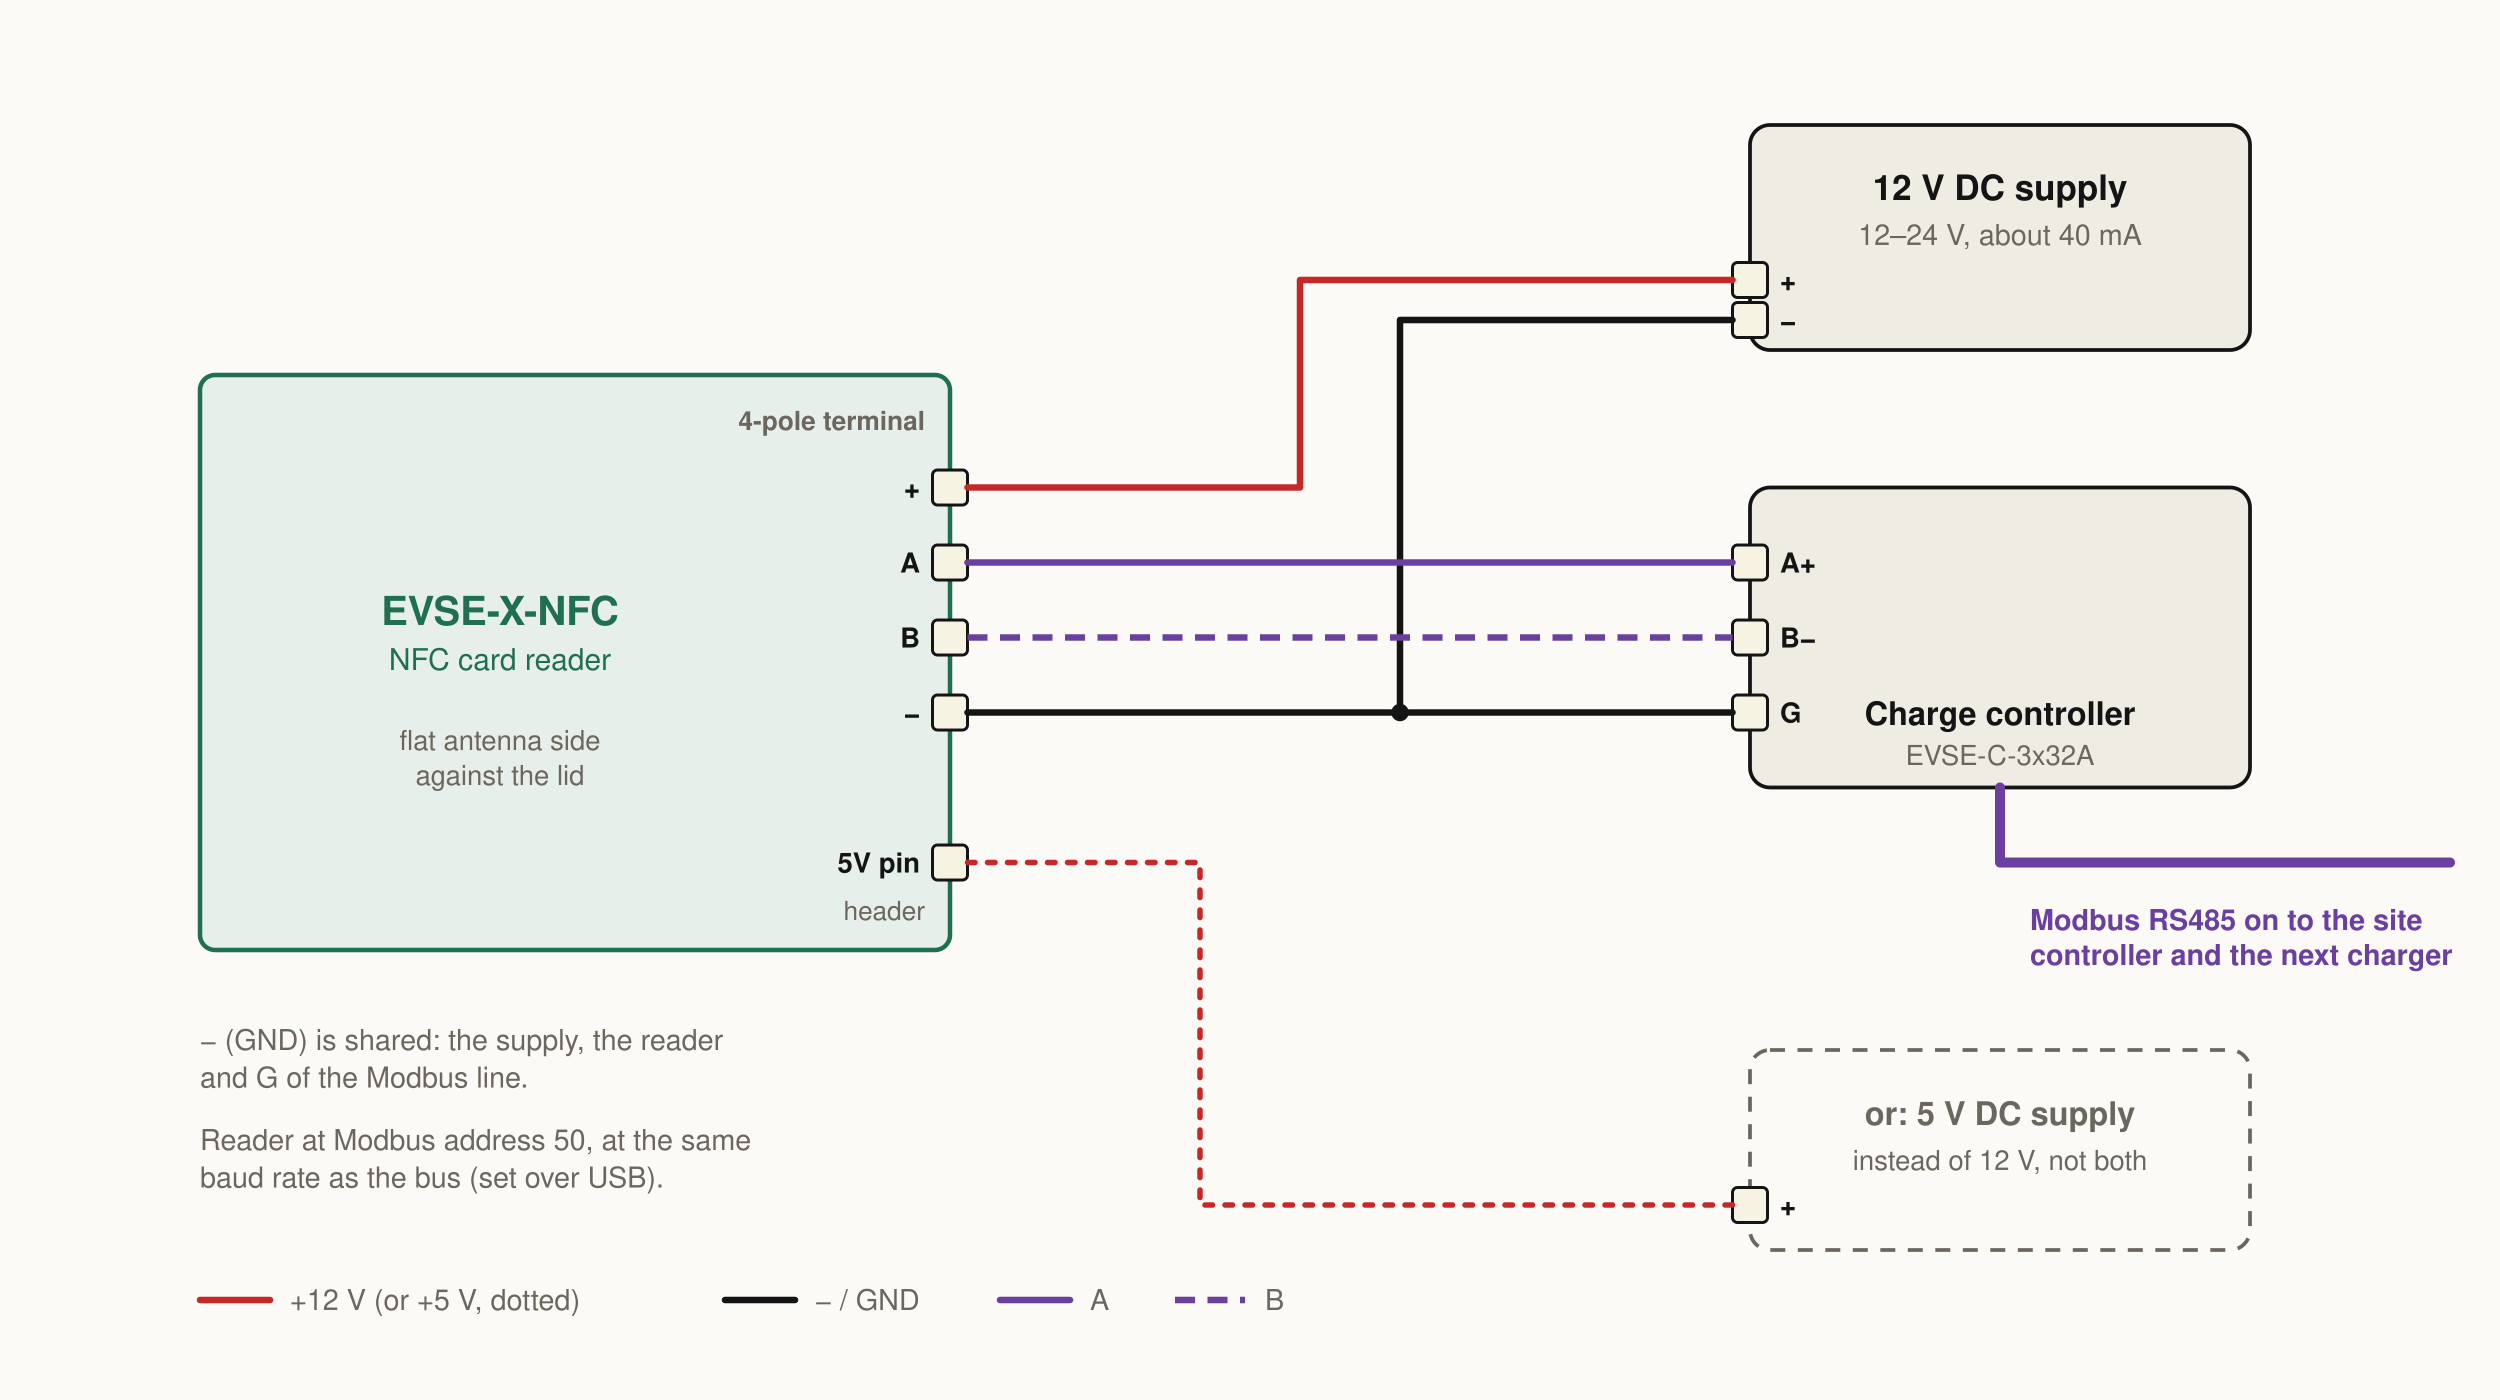
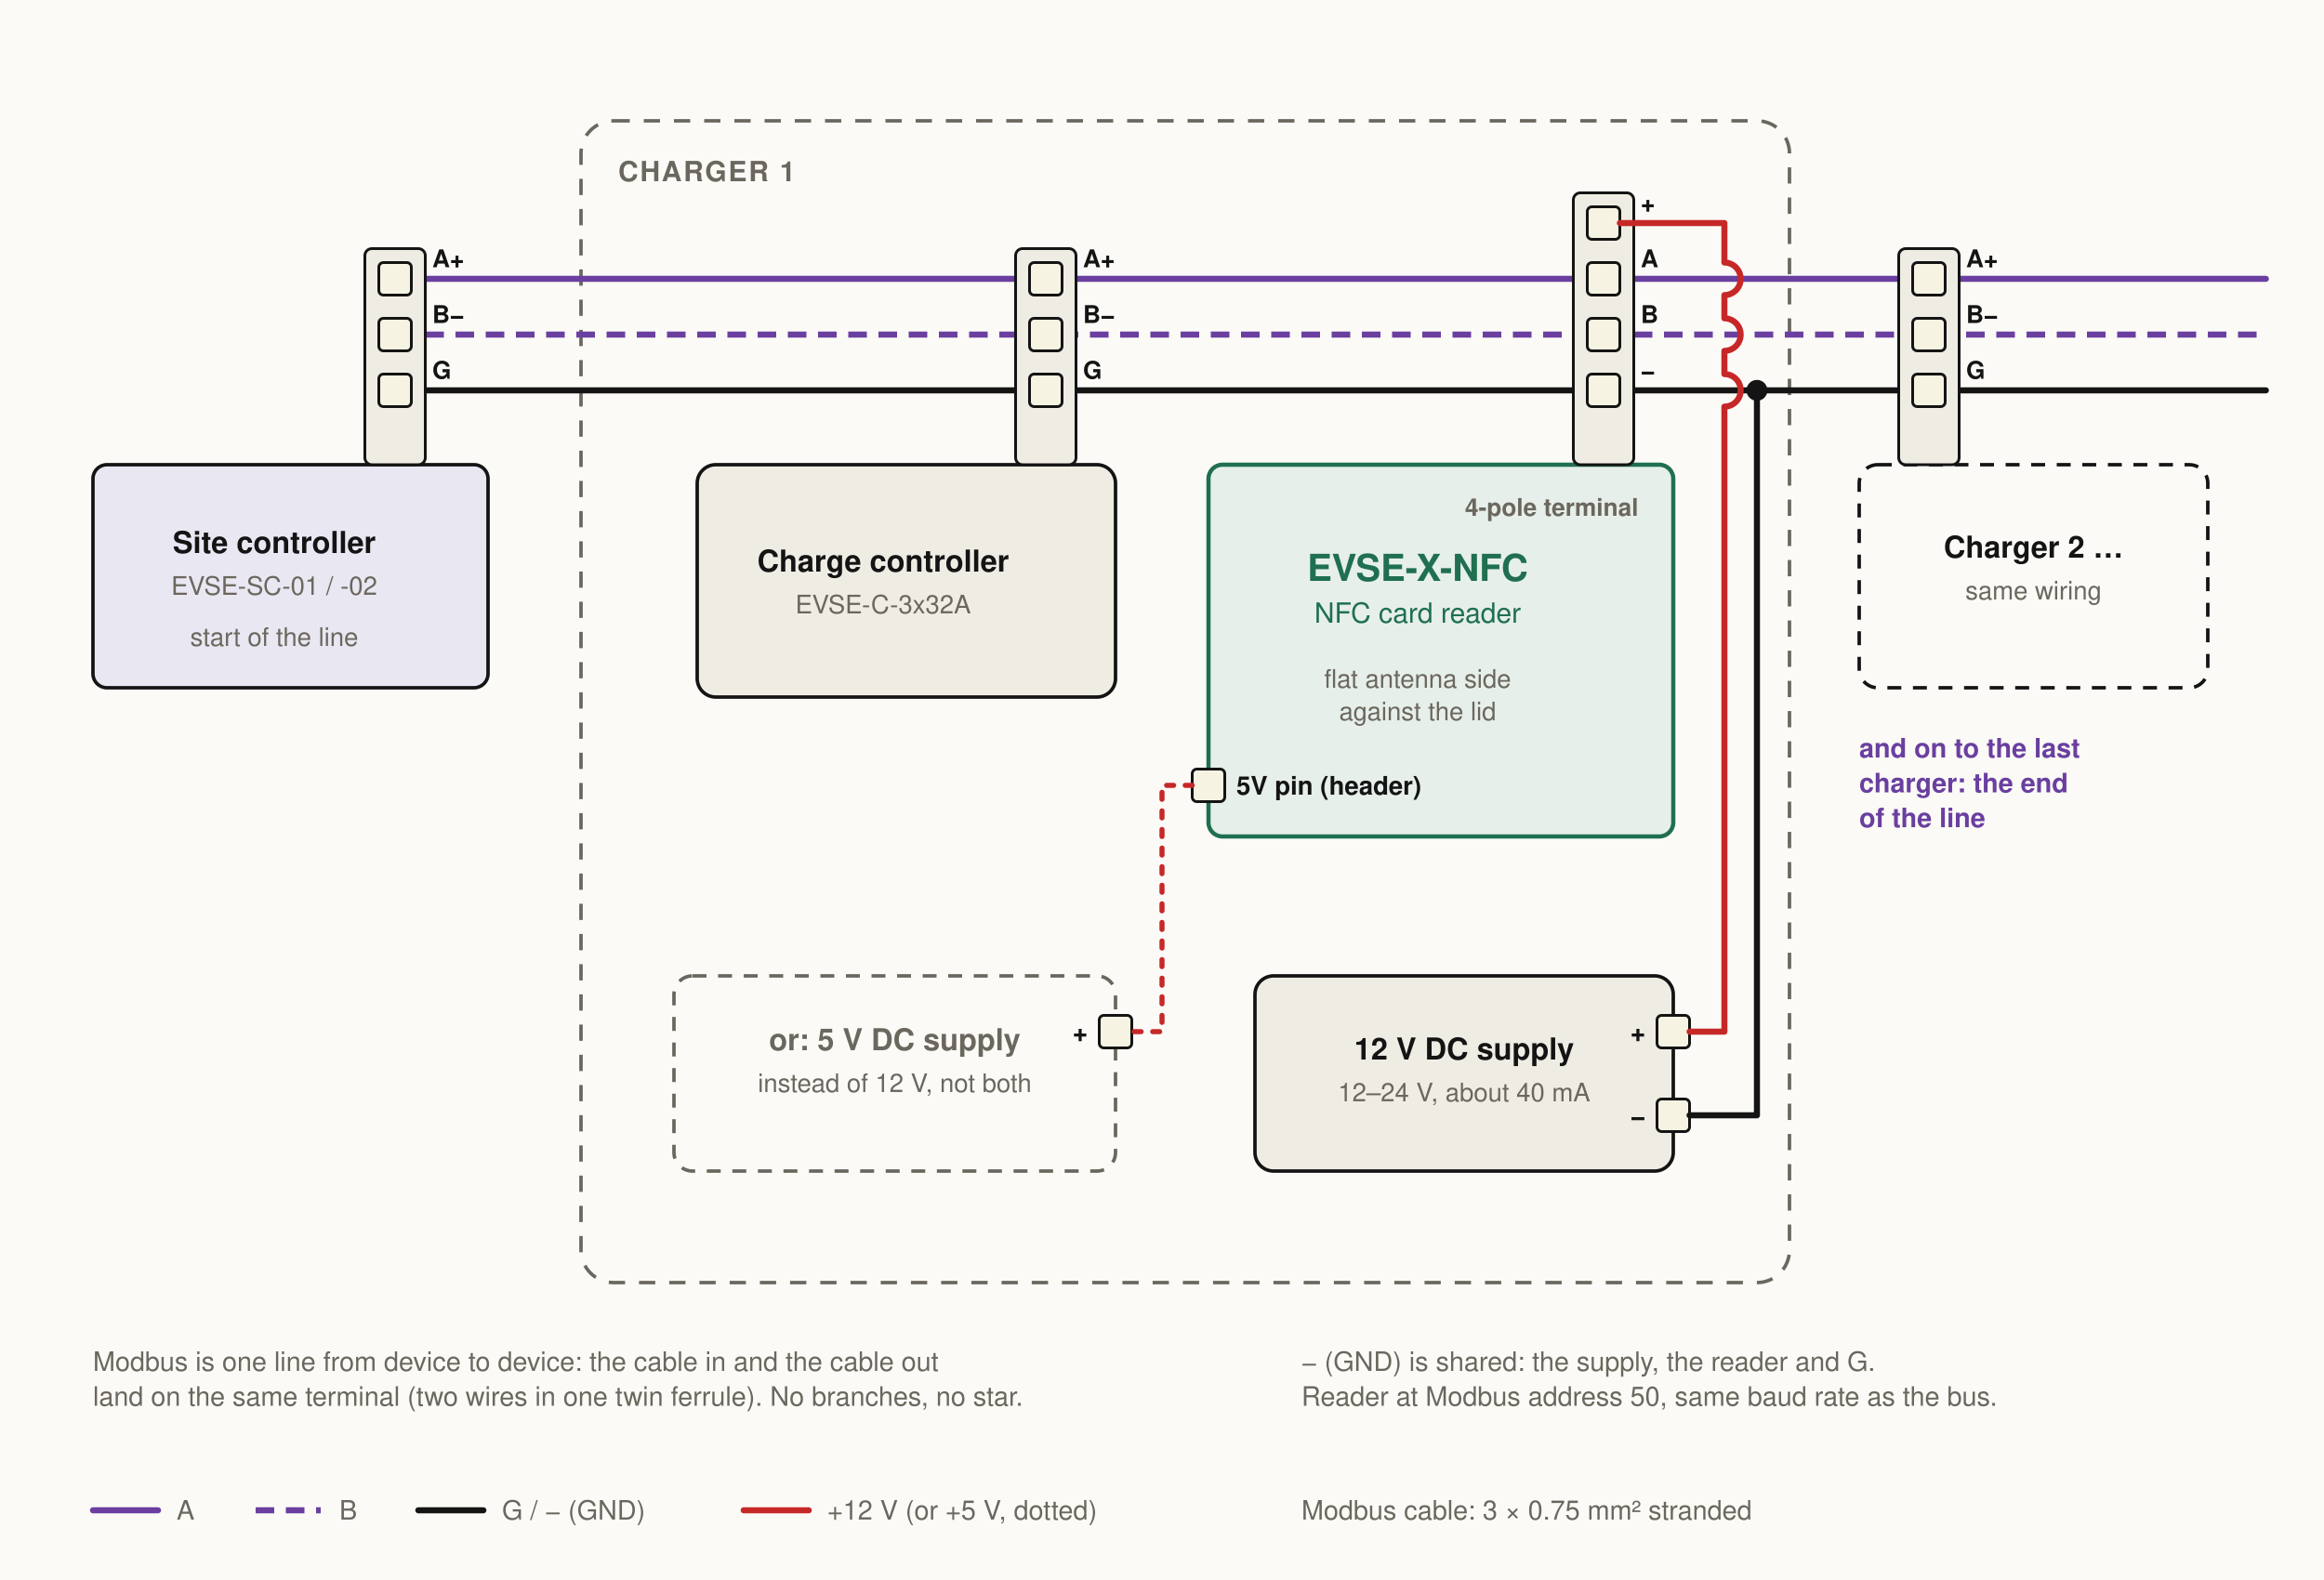
- <svg xmlns="http://www.w3.org/2000/svg" viewBox="0 0 1000 560" width="1000" height="560" role="img" aria-labelledby="t d">
-   <rect width="1000" height="560" fill="#fbfaf6" />
-   <rect x="80" y="150" width="300" height="230" rx="6" fill="#e6efe9" stroke="#1f6f50" stroke-width="1.8" />
-   <text x="200" y="250" font-family="Archivo, 'Helvetica Neue', Helvetica, Arial, sans-serif" font-size="16" font-weight="700" fill="#1f6f50" text-anchor="middle">EVSE-X-NFC</text>
-   <text x="200" y="268" font-family="Archivo, 'Helvetica Neue', Helvetica, Arial, sans-serif" font-size="12" font-weight="400" fill="#1f6f50" text-anchor="middle">NFC card reader</text>
-   <text x="200" y="300" font-family="Archivo, 'Helvetica Neue', Helvetica, Arial, sans-serif" font-size="11" font-weight="400" fill="#6b675e" text-anchor="middle">flat antenna side</text>
-   <text x="200" y="314" font-family="Archivo, 'Helvetica Neue', Helvetica, Arial, sans-serif" font-size="11" font-weight="400" fill="#6b675e" text-anchor="middle">against the lid</text>
-   <text x="370" y="172" font-family="'Archivo Narrow', 'Arial Narrow', Archivo, Helvetica, Arial, sans-serif" font-size="10.5" font-weight="600" fill="#6b675e" text-anchor="end">4-pole terminal</text>
-   <rect x="373" y="188" width="14" height="14" rx="2" fill="#f7f3e3" stroke="#141414" stroke-width="1.2" />
-   <text x="368" y="199" font-family="'Archivo Narrow', 'Arial Narrow', Archivo, Helvetica, Arial, sans-serif" font-size="11" font-weight="600" fill="#141414" text-anchor="end">+</text>
-   <rect x="373" y="218" width="14" height="14" rx="2" fill="#f7f3e3" stroke="#141414" stroke-width="1.2" />
-   <text x="368" y="229" font-family="'Archivo Narrow', 'Arial Narrow', Archivo, Helvetica, Arial, sans-serif" font-size="11" font-weight="600" fill="#141414" text-anchor="end">A</text>
-   <rect x="373" y="248" width="14" height="14" rx="2" fill="#f7f3e3" stroke="#141414" stroke-width="1.2" />
-   <text x="368" y="259" font-family="'Archivo Narrow', 'Arial Narrow', Archivo, Helvetica, Arial, sans-serif" font-size="11" font-weight="600" fill="#141414" text-anchor="end">B</text>
-   <rect x="373" y="278" width="14" height="14" rx="2" fill="#f7f3e3" stroke="#141414" stroke-width="1.2" />
-   <text x="368" y="289" font-family="'Archivo Narrow', 'Arial Narrow', Archivo, Helvetica, Arial, sans-serif" font-size="11" font-weight="600" fill="#141414" text-anchor="end">−</text>
-   <rect x="373" y="338" width="14" height="14" rx="2" fill="#f7f3e3" stroke="#141414" stroke-width="1.2" />
-   <text x="368" y="349" font-family="'Archivo Narrow', 'Arial Narrow', Archivo, Helvetica, Arial, sans-serif" font-size="11" font-weight="600" fill="#141414" text-anchor="end">5V pin</text>
-   <text x="370" y="368" font-family="'Archivo Narrow', 'Arial Narrow', Archivo, Helvetica, Arial, sans-serif" font-size="10.5" font-weight="400" fill="#6b675e" text-anchor="end">header</text>
-   <rect x="700" y="50" width="200" height="90" rx="8" fill="#efece4" stroke="#141414" stroke-width="1.5" />
-   <text x="800" y="80" font-family="Archivo, 'Helvetica Neue', Helvetica, Arial, sans-serif" font-size="14" font-weight="700" fill="#141414" text-anchor="middle">12 V DC supply</text>
-   <text x="800" y="98" font-family="Archivo, 'Helvetica Neue', Helvetica, Arial, sans-serif" font-size="11.5" font-weight="400" fill="#6b675e" text-anchor="middle">12–24 V, about 40 mA</text>
-   <rect x="693" y="105" width="14" height="14" rx="2" fill="#f7f3e3" stroke="#141414" stroke-width="1.2" />
-   <text x="712" y="116" font-family="'Archivo Narrow', 'Arial Narrow', Archivo, Helvetica, Arial, sans-serif" font-size="11" font-weight="600" fill="#141414" text-anchor="start">+</text>
-   <rect x="693" y="121" width="14" height="14" rx="2" fill="#f7f3e3" stroke="#141414" stroke-width="1.2" />
-   <text x="712" y="132" font-family="'Archivo Narrow', 'Arial Narrow', Archivo, Helvetica, Arial, sans-serif" font-size="11" font-weight="600" fill="#141414" text-anchor="start">−</text>
-   <path d="M387,195 L520,195 L520,112 L693,112" fill="none" stroke="#c62828" stroke-width="2.6" stroke-linecap="round" stroke-linejoin="round" />
-   <path d="M387,285 L560,285 L560,128 L693,128" fill="none" stroke="#141414" stroke-width="2.6" stroke-linecap="round" stroke-linejoin="round" />
-   <circle cx="560" cy="285" r="3.5" fill="#141414" />
-   <rect x="700" y="195" width="200" height="120" rx="8" fill="#efece4" stroke="#141414" stroke-width="1.5" />
-   <text x="800" y="290" font-family="Archivo, 'Helvetica Neue', Helvetica, Arial, sans-serif" font-size="13" font-weight="700" fill="#141414" text-anchor="middle">Charge controller</text>
-   <text x="800" y="306" font-family="'Archivo Narrow', 'Arial Narrow', Archivo, Helvetica, Arial, sans-serif" font-size="11" font-weight="400" fill="#6b675e" text-anchor="middle">EVSE-C-3x32A</text>
-   <rect x="693" y="218" width="14" height="14" rx="2" fill="#f7f3e3" stroke="#141414" stroke-width="1.2" />
-   <text x="712" y="229" font-family="'Archivo Narrow', 'Arial Narrow', Archivo, Helvetica, Arial, sans-serif" font-size="11" font-weight="600" fill="#141414" text-anchor="start">A+</text>
-   <rect x="693" y="248" width="14" height="14" rx="2" fill="#f7f3e3" stroke="#141414" stroke-width="1.2" />
-   <text x="712" y="259" font-family="'Archivo Narrow', 'Arial Narrow', Archivo, Helvetica, Arial, sans-serif" font-size="11" font-weight="600" fill="#141414" text-anchor="start">B−</text>
-   <rect x="693" y="278" width="14" height="14" rx="2" fill="#f7f3e3" stroke="#141414" stroke-width="1.2" />
-   <text x="712" y="289" font-family="'Archivo Narrow', 'Arial Narrow', Archivo, Helvetica, Arial, sans-serif" font-size="11" font-weight="600" fill="#141414" text-anchor="start">G</text>
-   <path d="M387,225 L693,225" fill="none" stroke="#6a3fa0" stroke-width="2.6" stroke-linecap="round" stroke-linejoin="round" />
-   <path d="M387,255 L693,255" fill="none" stroke="#6a3fa0" stroke-width="2.6" stroke-linecap="butt" stroke-linejoin="round" stroke-dasharray="8 5" />
-   <path d="M560,285 L693,285" fill="none" stroke="#141414" stroke-width="2.6" stroke-linecap="round" stroke-linejoin="round" />
-   <path d="M800,315 L800,345 L980,345" fill="none" stroke="#6a3fa0" stroke-width="4" stroke-linecap="round" stroke-linejoin="round" />
-   <text x="812" y="372" font-family="Archivo, 'Helvetica Neue', Helvetica, Arial, sans-serif" font-size="11.5" font-weight="600" fill="#6a3fa0" text-anchor="start">Modbus RS485 on to the site</text>
-   <text x="812" y="386" font-family="Archivo, 'Helvetica Neue', Helvetica, Arial, sans-serif" font-size="11.5" font-weight="600" fill="#6a3fa0" text-anchor="start">controller and the next charger</text>
-   <rect x="700" y="420" width="200" height="80" rx="8" fill="#fbfaf6" stroke="#6b675e" stroke-width="1.5" stroke-dasharray="6 5" />
-   <text x="800" y="450" font-family="Archivo, 'Helvetica Neue', Helvetica, Arial, sans-serif" font-size="13" font-weight="700" fill="#6b675e" text-anchor="middle">or: 5 V DC supply</text>
-   <text x="800" y="468" font-family="Archivo, 'Helvetica Neue', Helvetica, Arial, sans-serif" font-size="11" font-weight="400" fill="#6b675e" text-anchor="middle">instead of 12 V, not both</text>
-   <rect x="693" y="475" width="14" height="14" rx="2" fill="#f7f3e3" stroke="#141414" stroke-width="1.2" />
-   <text x="712" y="486" font-family="'Archivo Narrow', 'Arial Narrow', Archivo, Helvetica, Arial, sans-serif" font-size="11" font-weight="600" fill="#141414" text-anchor="start">+</text>
-   <path d="M387,345 L480,345 L480,482 L693,482" fill="none" stroke="#c62828" stroke-width="2.2" stroke-linecap="round" stroke-linejoin="round" stroke-dasharray="3 5" />
-   <text x="80" y="420" font-family="Archivo, 'Helvetica Neue', Helvetica, Arial, sans-serif" font-size="11.5" font-weight="400" fill="#6b675e" text-anchor="start">− (GND) is shared: the supply, the reader</text>
-   <text x="80" y="435" font-family="Archivo, 'Helvetica Neue', Helvetica, Arial, sans-serif" font-size="11.5" font-weight="400" fill="#6b675e" text-anchor="start">and G of the Modbus line.</text>
-   <text x="80" y="460" font-family="Archivo, 'Helvetica Neue', Helvetica, Arial, sans-serif" font-size="11.5" font-weight="400" fill="#6b675e" text-anchor="start">Reader at Modbus address 50, at the same</text>
-   <text x="80" y="475" font-family="Archivo, 'Helvetica Neue', Helvetica, Arial, sans-serif" font-size="11.5" font-weight="400" fill="#6b675e" text-anchor="start">baud rate as the bus (set over USB).</text>
-   <path d="M80,520 L108,520" fill="none" stroke="#c62828" stroke-width="2.6" stroke-linecap="round" stroke-linejoin="round" />
-   <text x="116" y="524" font-family="Archivo, 'Helvetica Neue', Helvetica, Arial, sans-serif" font-size="11.5" font-weight="400" fill="#6b675e" text-anchor="start">+12 V (or +5 V, dotted)</text>
-   <path d="M290,520 L318,520" fill="none" stroke="#141414" stroke-width="2.6" stroke-linecap="round" stroke-linejoin="round" />
-   <text x="326" y="524" font-family="Archivo, 'Helvetica Neue', Helvetica, Arial, sans-serif" font-size="11.5" font-weight="400" fill="#6b675e" text-anchor="start">− / GND</text>
-   <path d="M400,520 L428,520" fill="none" stroke="#6a3fa0" stroke-width="2.6" stroke-linecap="round" stroke-linejoin="round" />
-   <text x="436" y="524" font-family="Archivo, 'Helvetica Neue', Helvetica, Arial, sans-serif" font-size="11.5" font-weight="400" fill="#6b675e" text-anchor="start">A</text>
-   <path d="M470,520 L498,520" fill="none" stroke="#6a3fa0" stroke-width="2.6" stroke-linecap="butt" stroke-linejoin="round" stroke-dasharray="8 5" />
-   <text x="506" y="524" font-family="Archivo, 'Helvetica Neue', Helvetica, Arial, sans-serif" font-size="11.5" font-weight="400" fill="#6b675e" text-anchor="start">B</text>
+ <svg xmlns="http://www.w3.org/2000/svg" viewBox="0 0 1000 680" width="1000" height="680" role="img" aria-labelledby="t d">
+   <rect width="1000" height="680" fill="#fbfaf6" />
+   <rect x="250" y="52" width="520" height="500" rx="14" fill="none" stroke="#6b675e" stroke-width="1.5" stroke-dasharray="7 6" />
+   <text x="266" y="78" font-family="'Archivo Narrow', 'Arial Narrow', Archivo, Helvetica, Arial, sans-serif" font-size="12" font-weight="600" fill="#6b675e" text-anchor="start" letter-spacing="0.06em">CHARGER 1</text>
+   <path d="M170,120 L975,120" fill="none" stroke="#6a3fa0" stroke-width="2.6" stroke-linecap="round" stroke-linejoin="round" />
+   <path d="M170,144 L975,144" fill="none" stroke="#6a3fa0" stroke-width="2.6" stroke-linecap="butt" stroke-linejoin="round" stroke-dasharray="8 5" />
+   <path d="M170,168 L975,168" fill="none" stroke="#141414" stroke-width="2.6" stroke-linecap="round" stroke-linejoin="round" />
+   <rect x="40" y="200" width="170" height="96" rx="6" fill="#e9e7f2" stroke="#141414" stroke-width="1.5" />
+   <text x="118" y="238" font-family="Archivo, 'Helvetica Neue', Helvetica, Arial, sans-serif" font-size="13" font-weight="700" fill="#141414" text-anchor="middle">Site controller</text>
+   <text x="118" y="256" font-family="'Archivo Narrow', 'Arial Narrow', Archivo, Helvetica, Arial, sans-serif" font-size="11" font-weight="400" fill="#6b675e" text-anchor="middle">EVSE-SC-01 / -02</text>
+   <text x="118" y="278" font-family="Archivo, 'Helvetica Neue', Helvetica, Arial, sans-serif" font-size="11" font-weight="400" fill="#6b675e" text-anchor="middle">start of the line</text>
+   <rect x="157" y="107" width="26" height="93" rx="3" fill="#efece4" stroke="#141414" stroke-width="1.2" />
+   <rect x="163" y="113" width="14" height="14" rx="2" fill="#f7f3e3" stroke="#141414" stroke-width="1.2" />
+   <text x="186" y="115" font-family="'Archivo Narrow', 'Arial Narrow', Archivo, Helvetica, Arial, sans-serif" font-size="10.5" font-weight="600" fill="#141414" text-anchor="start">A+</text>
+   <rect x="163" y="137" width="14" height="14" rx="2" fill="#f7f3e3" stroke="#141414" stroke-width="1.2" />
+   <text x="186" y="139" font-family="'Archivo Narrow', 'Arial Narrow', Archivo, Helvetica, Arial, sans-serif" font-size="10.5" font-weight="600" fill="#141414" text-anchor="start">B−</text>
+   <rect x="163" y="161" width="14" height="14" rx="2" fill="#f7f3e3" stroke="#141414" stroke-width="1.2" />
+   <text x="186" y="163" font-family="'Archivo Narrow', 'Arial Narrow', Archivo, Helvetica, Arial, sans-serif" font-size="10.5" font-weight="600" fill="#141414" text-anchor="start">G</text>
+   <rect x="300" y="200" width="180" height="100" rx="8" fill="#efece4" stroke="#141414" stroke-width="1.5" />
+   <text x="380" y="246" font-family="Archivo, 'Helvetica Neue', Helvetica, Arial, sans-serif" font-size="13" font-weight="700" fill="#141414" text-anchor="middle">Charge controller</text>
+   <text x="380" y="264" font-family="'Archivo Narrow', 'Arial Narrow', Archivo, Helvetica, Arial, sans-serif" font-size="11" font-weight="400" fill="#6b675e" text-anchor="middle">EVSE-C-3x32A</text>
+   <rect x="437" y="107" width="26" height="93" rx="3" fill="#efece4" stroke="#141414" stroke-width="1.2" />
+   <rect x="443" y="113" width="14" height="14" rx="2" fill="#f7f3e3" stroke="#141414" stroke-width="1.2" />
+   <text x="466" y="115" font-family="'Archivo Narrow', 'Arial Narrow', Archivo, Helvetica, Arial, sans-serif" font-size="10.5" font-weight="600" fill="#141414" text-anchor="start">A+</text>
+   <rect x="443" y="137" width="14" height="14" rx="2" fill="#f7f3e3" stroke="#141414" stroke-width="1.2" />
+   <text x="466" y="139" font-family="'Archivo Narrow', 'Arial Narrow', Archivo, Helvetica, Arial, sans-serif" font-size="10.5" font-weight="600" fill="#141414" text-anchor="start">B−</text>
+   <rect x="443" y="161" width="14" height="14" rx="2" fill="#f7f3e3" stroke="#141414" stroke-width="1.2" />
+   <text x="466" y="163" font-family="'Archivo Narrow', 'Arial Narrow', Archivo, Helvetica, Arial, sans-serif" font-size="10.5" font-weight="600" fill="#141414" text-anchor="start">G</text>
+   <rect x="520" y="200" width="200" height="160" rx="6" fill="#e6efe9" stroke="#1f6f50" stroke-width="1.8" />
+   <text x="610" y="250" font-family="Archivo, 'Helvetica Neue', Helvetica, Arial, sans-serif" font-size="16" font-weight="700" fill="#1f6f50" text-anchor="middle">EVSE-X-NFC</text>
+   <text x="610" y="268" font-family="Archivo, 'Helvetica Neue', Helvetica, Arial, sans-serif" font-size="12" font-weight="400" fill="#1f6f50" text-anchor="middle">NFC card reader</text>
+   <text x="610" y="296" font-family="Archivo, 'Helvetica Neue', Helvetica, Arial, sans-serif" font-size="11" font-weight="400" fill="#6b675e" text-anchor="middle">flat antenna side</text>
+   <text x="610" y="310" font-family="Archivo, 'Helvetica Neue', Helvetica, Arial, sans-serif" font-size="11" font-weight="400" fill="#6b675e" text-anchor="middle">against the lid</text>
+   <text x="705" y="222" font-family="'Archivo Narrow', 'Arial Narrow', Archivo, Helvetica, Arial, sans-serif" font-size="10.5" font-weight="600" fill="#6b675e" text-anchor="end">4-pole terminal</text>
+   <rect x="677" y="83" width="26" height="117" rx="3" fill="#efece4" stroke="#141414" stroke-width="1.2" />
+   <rect x="683" y="89" width="14" height="14" rx="2" fill="#f7f3e3" stroke="#141414" stroke-width="1.2" />
+   <text x="706" y="91" font-family="'Archivo Narrow', 'Arial Narrow', Archivo, Helvetica, Arial, sans-serif" font-size="10.5" font-weight="600" fill="#141414" text-anchor="start">+</text>
+   <rect x="683" y="113" width="14" height="14" rx="2" fill="#f7f3e3" stroke="#141414" stroke-width="1.2" />
+   <text x="706" y="115" font-family="'Archivo Narrow', 'Arial Narrow', Archivo, Helvetica, Arial, sans-serif" font-size="10.5" font-weight="600" fill="#141414" text-anchor="start">A</text>
+   <rect x="683" y="137" width="14" height="14" rx="2" fill="#f7f3e3" stroke="#141414" stroke-width="1.2" />
+   <text x="706" y="139" font-family="'Archivo Narrow', 'Arial Narrow', Archivo, Helvetica, Arial, sans-serif" font-size="10.5" font-weight="600" fill="#141414" text-anchor="start">B</text>
+   <rect x="683" y="161" width="14" height="14" rx="2" fill="#f7f3e3" stroke="#141414" stroke-width="1.2" />
+   <text x="706" y="163" font-family="'Archivo Narrow', 'Arial Narrow', Archivo, Helvetica, Arial, sans-serif" font-size="10.5" font-weight="600" fill="#141414" text-anchor="start">−</text>
+   <rect x="513" y="331" width="14" height="14" rx="2" fill="#f7f3e3" stroke="#141414" stroke-width="1.2" />
+   <text x="532" y="342" font-family="'Archivo Narrow', 'Arial Narrow', Archivo, Helvetica, Arial, sans-serif" font-size="11" font-weight="600" fill="#141414" text-anchor="start">5V pin (header)</text>
+   <rect x="540" y="420" width="180" height="84" rx="8" fill="#efece4" stroke="#141414" stroke-width="1.5" />
+   <text x="630" y="456" font-family="Archivo, 'Helvetica Neue', Helvetica, Arial, sans-serif" font-size="13" font-weight="700" fill="#141414" text-anchor="middle">12 V DC supply</text>
+   <text x="630" y="474" font-family="Archivo, 'Helvetica Neue', Helvetica, Arial, sans-serif" font-size="11" font-weight="400" fill="#6b675e" text-anchor="middle">12–24 V, about 40 mA</text>
+   <rect x="713" y="437" width="14" height="14" rx="2" fill="#f7f3e3" stroke="#141414" stroke-width="1.2" />
+   <text x="708" y="448" font-family="'Archivo Narrow', 'Arial Narrow', Archivo, Helvetica, Arial, sans-serif" font-size="11" font-weight="600" fill="#141414" text-anchor="end">+</text>
+   <rect x="713" y="473" width="14" height="14" rx="2" fill="#f7f3e3" stroke="#141414" stroke-width="1.2" />
+   <text x="708" y="484" font-family="'Archivo Narrow', 'Arial Narrow', Archivo, Helvetica, Arial, sans-serif" font-size="11" font-weight="600" fill="#141414" text-anchor="end">−</text>
+   <path d="M697,96 L742,96 L742,113 A7,7 0 0 1 742,127 L742,137 A7,7 0 0 1 742,151 L742,161 A7,7 0 0 1 742,175 L742,444 L727,444" fill="none" stroke="#c62828" stroke-width="2.6" stroke-linecap="round" stroke-linejoin="round" />
+   <path d="M727,480 L756,480 L756,168" fill="none" stroke="#141414" stroke-width="2.6" stroke-linecap="round" stroke-linejoin="round" />
+   <circle cx="756" cy="168" r="4.5" fill="#141414" />
+   <rect x="290" y="420" width="190" height="84" rx="8" fill="#fbfaf6" stroke="#6b675e" stroke-width="1.5" stroke-dasharray="6 5" />
+   <text x="385" y="452" font-family="Archivo, 'Helvetica Neue', Helvetica, Arial, sans-serif" font-size="13" font-weight="700" fill="#6b675e" text-anchor="middle">or: 5 V DC supply</text>
+   <text x="385" y="470" font-family="Archivo, 'Helvetica Neue', Helvetica, Arial, sans-serif" font-size="11" font-weight="400" fill="#6b675e" text-anchor="middle">instead of 12 V, not both</text>
+   <rect x="473" y="437" width="14" height="14" rx="2" fill="#f7f3e3" stroke="#141414" stroke-width="1.2" />
+   <text x="468" y="448" font-family="'Archivo Narrow', 'Arial Narrow', Archivo, Helvetica, Arial, sans-serif" font-size="11" font-weight="600" fill="#141414" text-anchor="end">+</text>
+   <path d="M513,338 L500,338 L500,444 L487,444" fill="none" stroke="#c62828" stroke-width="2.2" stroke-linecap="round" stroke-linejoin="round" stroke-dasharray="3 5" />
+   <rect x="800" y="200" width="150" height="96" rx="8" fill="#fbfaf6" stroke="#141414" stroke-width="1.5" stroke-dasharray="6 5" />
+   <text x="875" y="240" font-family="Archivo, 'Helvetica Neue', Helvetica, Arial, sans-serif" font-size="13" font-weight="700" fill="#141414" text-anchor="middle">Charger 2 …</text>
+   <text x="875" y="258" font-family="Archivo, 'Helvetica Neue', Helvetica, Arial, sans-serif" font-size="11" font-weight="400" fill="#6b675e" text-anchor="middle">same wiring</text>
+   <rect x="817" y="107" width="26" height="93" rx="3" fill="#efece4" stroke="#141414" stroke-width="1.2" />
+   <rect x="823" y="113" width="14" height="14" rx="2" fill="#f7f3e3" stroke="#141414" stroke-width="1.2" />
+   <text x="846" y="115" font-family="'Archivo Narrow', 'Arial Narrow', Archivo, Helvetica, Arial, sans-serif" font-size="10.5" font-weight="600" fill="#141414" text-anchor="start">A+</text>
+   <rect x="823" y="137" width="14" height="14" rx="2" fill="#f7f3e3" stroke="#141414" stroke-width="1.2" />
+   <text x="846" y="139" font-family="'Archivo Narrow', 'Arial Narrow', Archivo, Helvetica, Arial, sans-serif" font-size="10.5" font-weight="600" fill="#141414" text-anchor="start">B−</text>
+   <rect x="823" y="161" width="14" height="14" rx="2" fill="#f7f3e3" stroke="#141414" stroke-width="1.2" />
+   <text x="846" y="163" font-family="'Archivo Narrow', 'Arial Narrow', Archivo, Helvetica, Arial, sans-serif" font-size="10.5" font-weight="600" fill="#141414" text-anchor="start">G</text>
+   <text x="800" y="326" font-family="Archivo, 'Helvetica Neue', Helvetica, Arial, sans-serif" font-size="11.5" font-weight="600" fill="#6a3fa0" text-anchor="start">and on to the last</text>
+   <text x="800" y="341" font-family="Archivo, 'Helvetica Neue', Helvetica, Arial, sans-serif" font-size="11.5" font-weight="600" fill="#6a3fa0" text-anchor="start">charger: the end</text>
+   <text x="800" y="356" font-family="Archivo, 'Helvetica Neue', Helvetica, Arial, sans-serif" font-size="11.5" font-weight="600" fill="#6a3fa0" text-anchor="start">of the line</text>
+   <text x="40" y="590" font-family="Archivo, 'Helvetica Neue', Helvetica, Arial, sans-serif" font-size="11.5" font-weight="400" fill="#6b675e" text-anchor="start">Modbus is one line from device to device: the cable in and the cable out</text>
+   <text x="40" y="605" font-family="Archivo, 'Helvetica Neue', Helvetica, Arial, sans-serif" font-size="11.5" font-weight="400" fill="#6b675e" text-anchor="start">land on the same terminal (two wires in one twin ferrule). No branches, no star.</text>
+   <text x="560" y="590" font-family="Archivo, 'Helvetica Neue', Helvetica, Arial, sans-serif" font-size="11.5" font-weight="400" fill="#6b675e" text-anchor="start">− (GND) is shared: the supply, the reader and G.</text>
+   <text x="560" y="605" font-family="Archivo, 'Helvetica Neue', Helvetica, Arial, sans-serif" font-size="11.5" font-weight="400" fill="#6b675e" text-anchor="start">Reader at Modbus address 50, same baud rate as the bus.</text>
+   <path d="M40,650 L68,650" fill="none" stroke="#6a3fa0" stroke-width="2.6" stroke-linecap="round" stroke-linejoin="round" />
+   <text x="76" y="654" font-family="Archivo, 'Helvetica Neue', Helvetica, Arial, sans-serif" font-size="11.5" font-weight="400" fill="#6b675e" text-anchor="start">A</text>
+   <path d="M110,650 L138,650" fill="none" stroke="#6a3fa0" stroke-width="2.6" stroke-linecap="butt" stroke-linejoin="round" stroke-dasharray="8 5" />
+   <text x="146" y="654" font-family="Archivo, 'Helvetica Neue', Helvetica, Arial, sans-serif" font-size="11.5" font-weight="400" fill="#6b675e" text-anchor="start">B</text>
+   <path d="M180,650 L208,650" fill="none" stroke="#141414" stroke-width="2.6" stroke-linecap="round" stroke-linejoin="round" />
+   <text x="216" y="654" font-family="Archivo, 'Helvetica Neue', Helvetica, Arial, sans-serif" font-size="11.5" font-weight="400" fill="#6b675e" text-anchor="start">G / − (GND)</text>
+   <path d="M320,650 L348,650" fill="none" stroke="#c62828" stroke-width="2.6" stroke-linecap="round" stroke-linejoin="round" />
+   <text x="356" y="654" font-family="Archivo, 'Helvetica Neue', Helvetica, Arial, sans-serif" font-size="11.5" font-weight="400" fill="#6b675e" text-anchor="start">+12 V (or +5 V, dotted)</text>
+   <text x="560" y="654" font-family="Archivo, 'Helvetica Neue', Helvetica, Arial, sans-serif" font-size="11.5" font-weight="400" fill="#6b675e" text-anchor="start">Modbus cable: 3 × 0.75 mm² stranded</text>
</svg>
